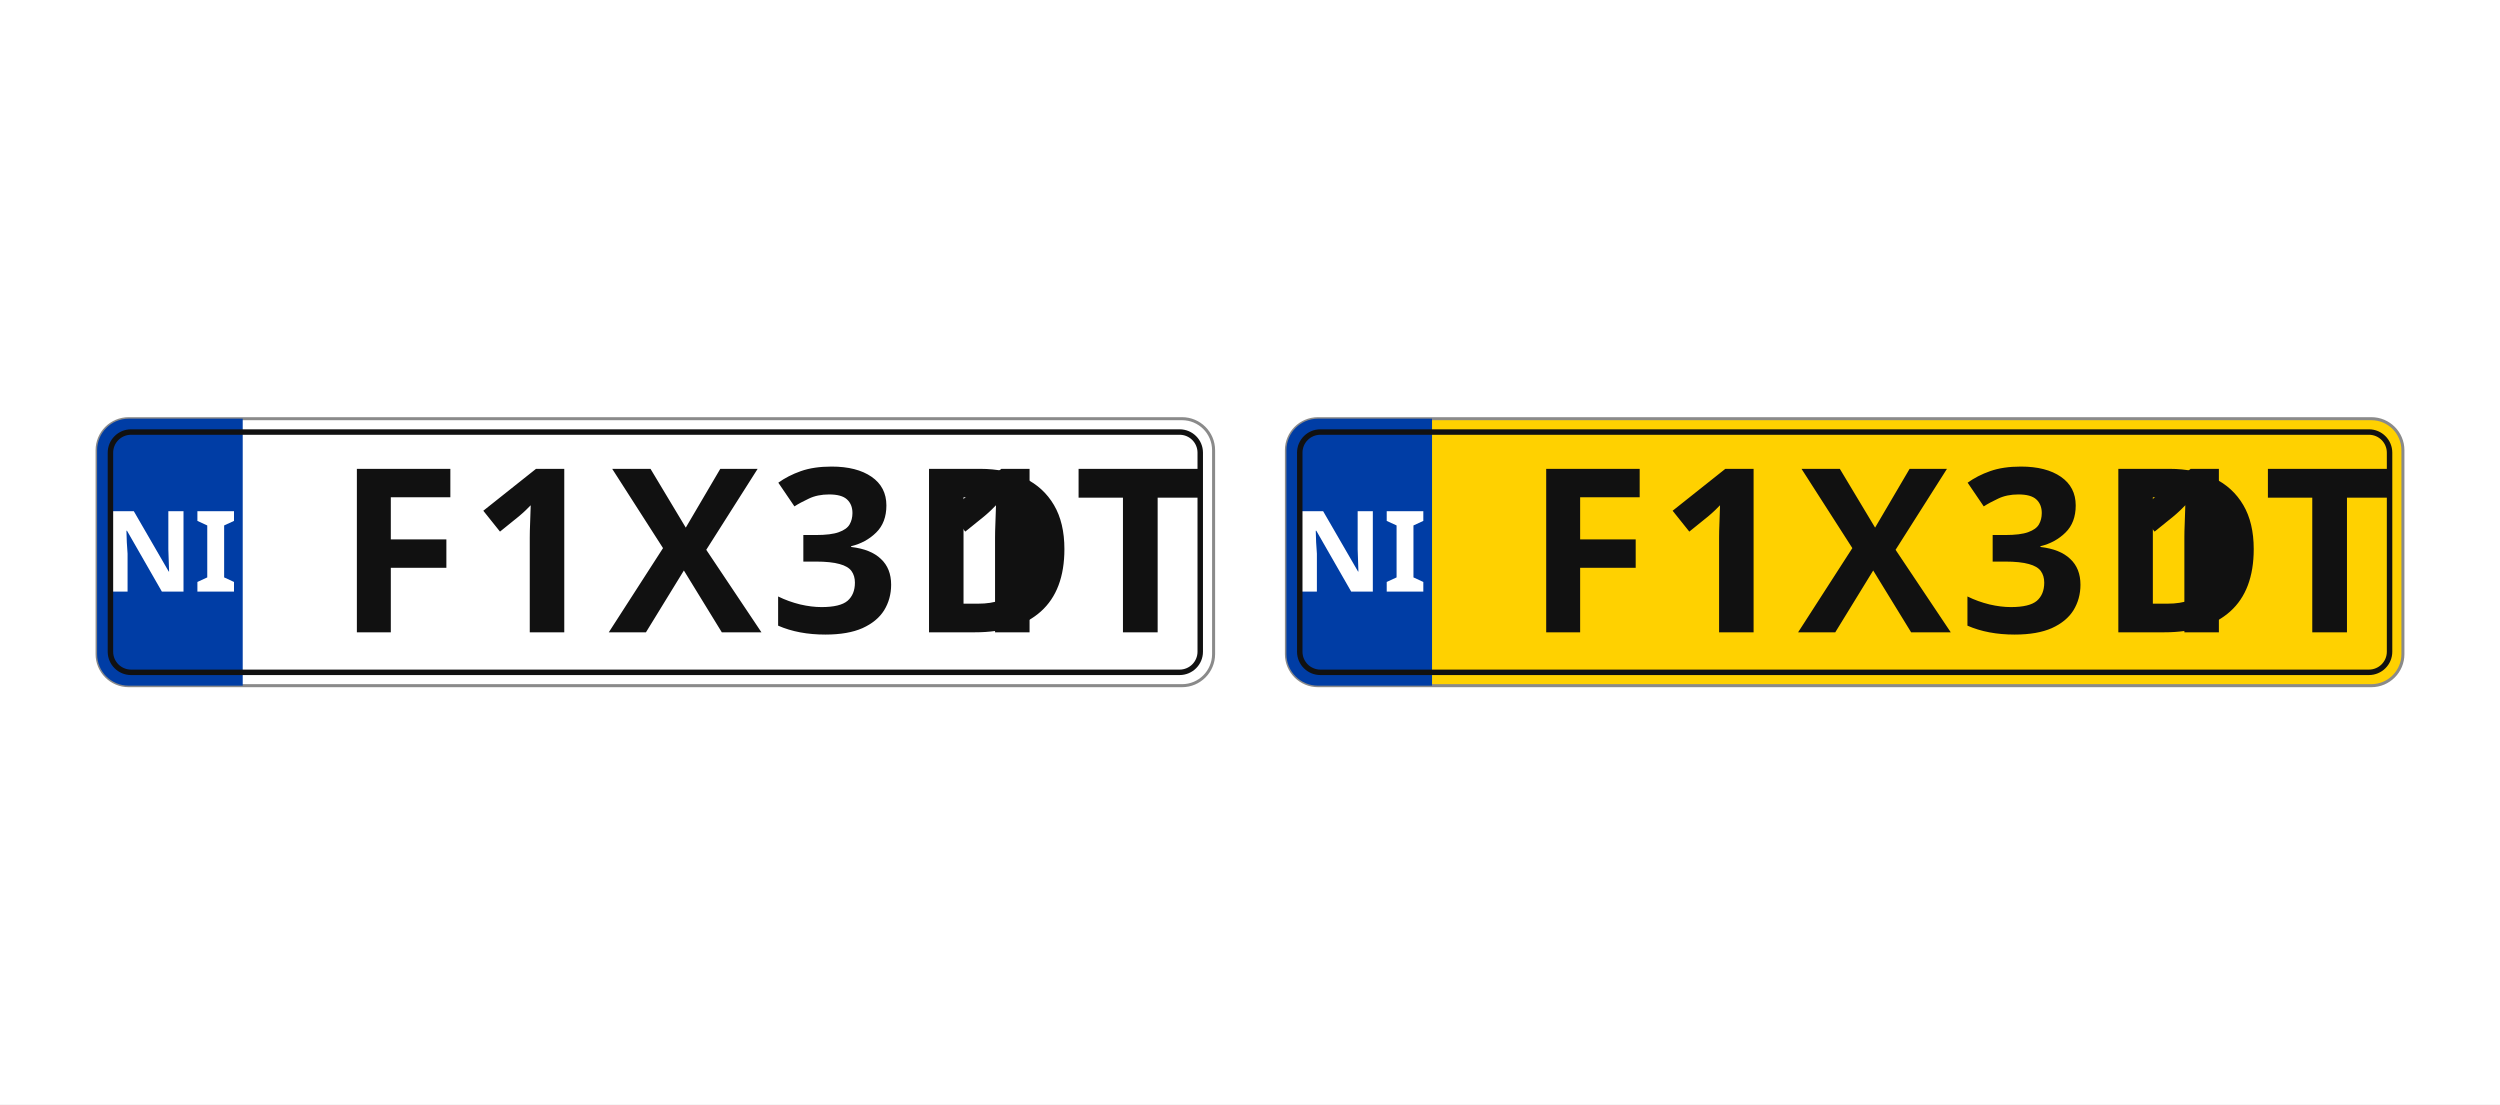
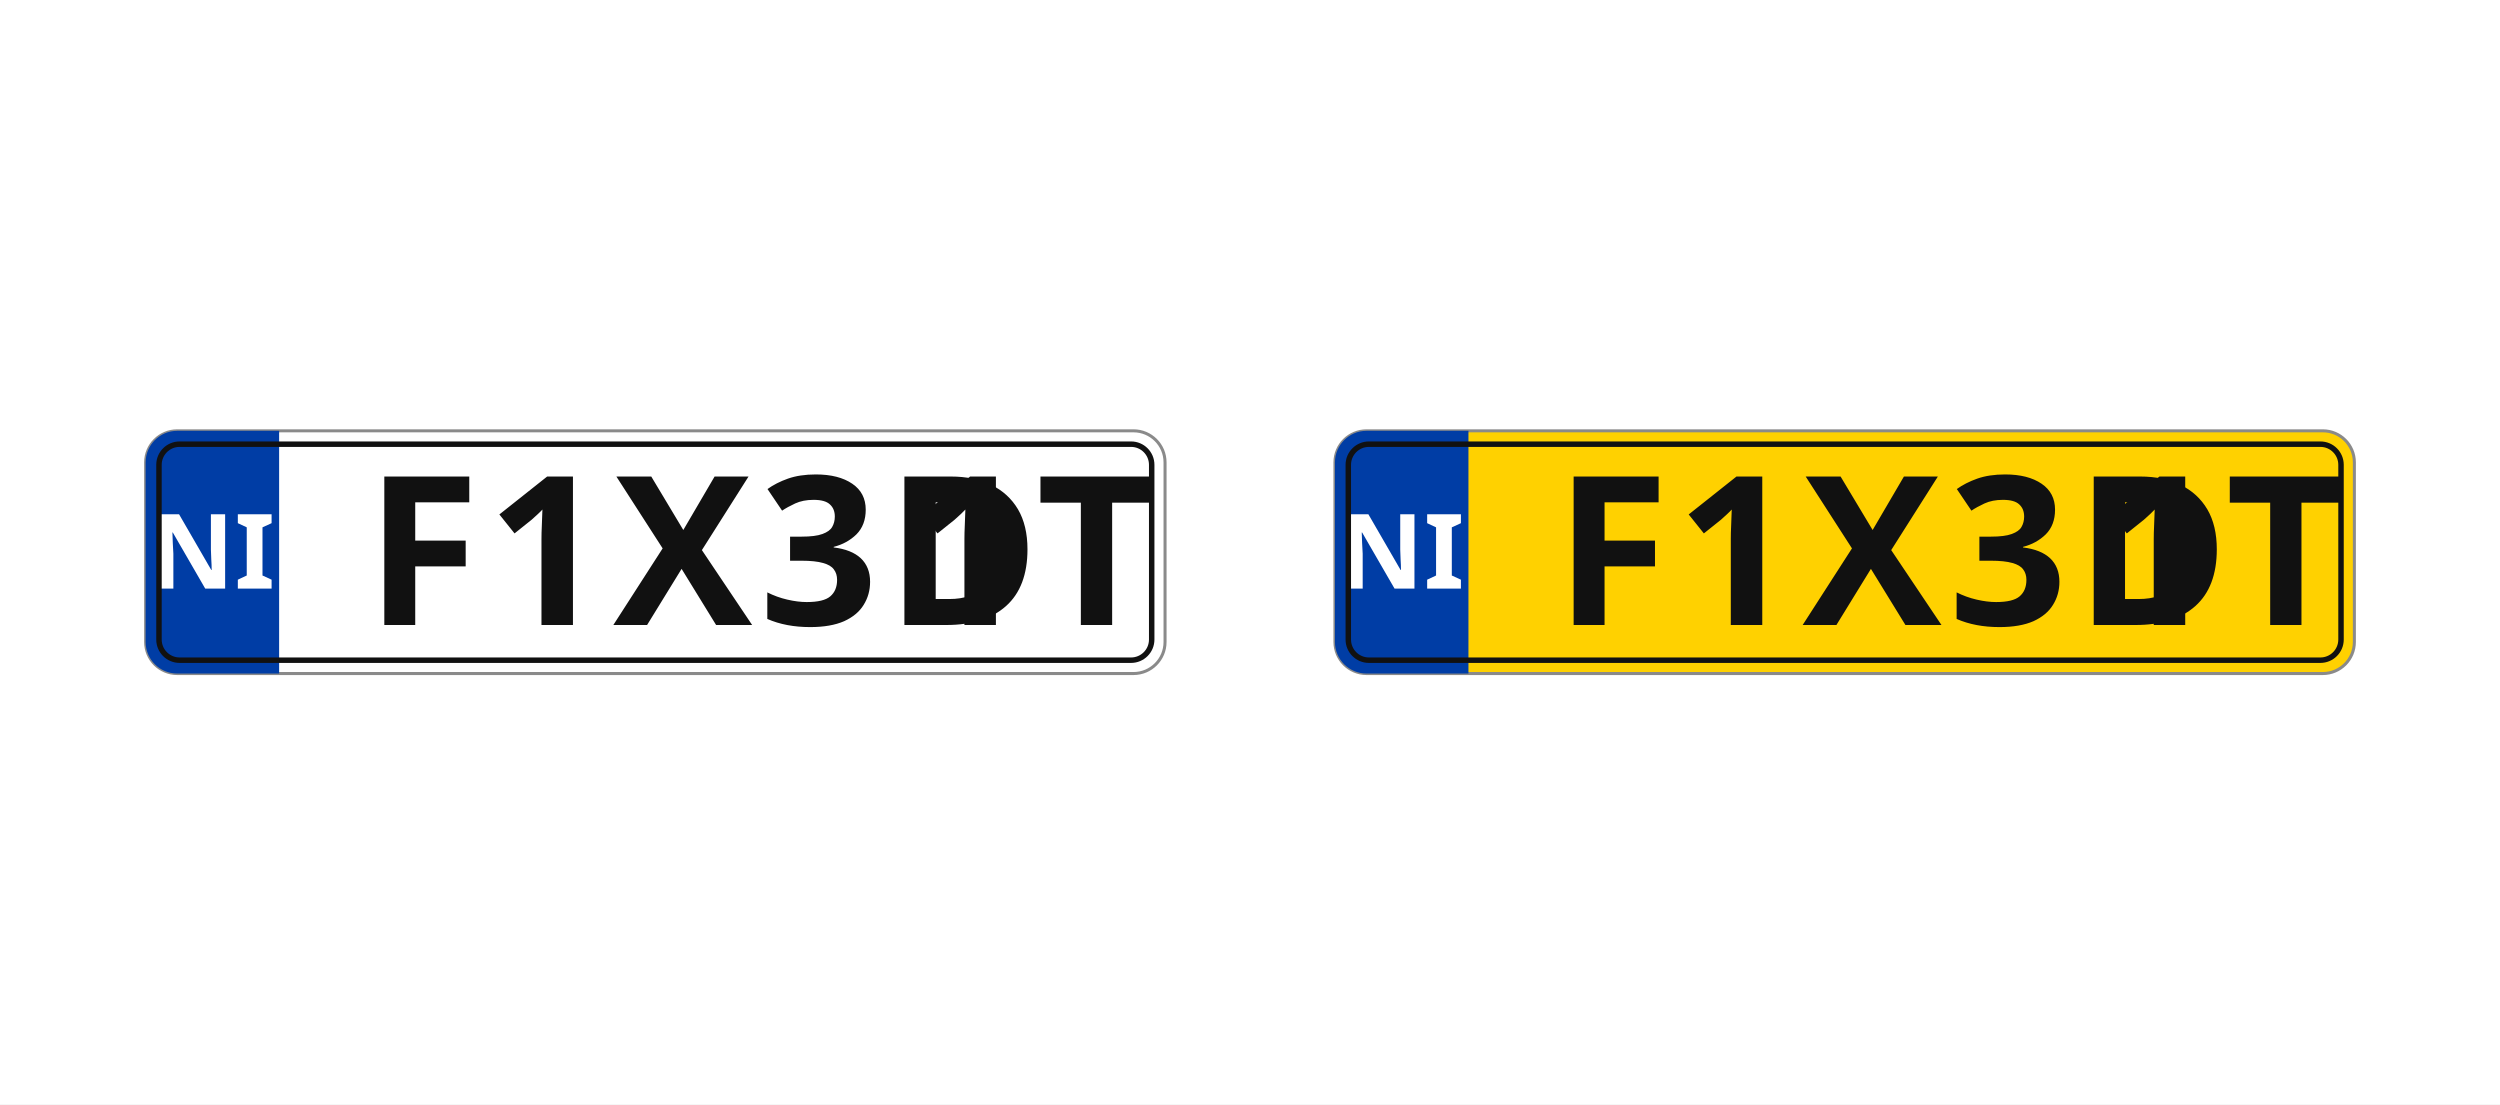
<svg xmlns="http://www.w3.org/2000/svg" width="206mm" height="91mm" viewBox="0 0 206 91">
  <g id="Background">
    <rect width="206.0" height="91.0" fill="#FFFFFF" />
  </g>
  <g id="front">
    <clipPath id="frontc">
-       <rect x="8.000" y="34.500" width="92.0" height="22.0" rx="2.6" />
+       <rect x="12.000" y="35.500" width="84.0" height="20.0" rx="2.6" />
    </clipPath>
-     <rect x="8.000" y="34.500" width="92.0" height="22.0" rx="2.6" fill="#FFFFFF" stroke="#8A8A8A" stroke-width="0.25" />
+     <rect x="12.000" y="35.500" width="84.0" height="20.0" rx="2.6" fill="#FFFFFF" stroke="#8A8A8A" stroke-width="0.25" />
    <g clip-path="url(#frontc)">
-       <rect id="frontband" x="8.000" y="34.500" width="12.0" height="22.0" fill="#003DA5" />
+       <rect id="frontband" x="12.000" y="35.500" width="11.0" height="20.0" fill="#003DA5" />
    </g>
-     <text x="14.000" y="48.750" font-family="Barlow Condensed" font-weight="700" font-size="9.286" fill="#FFFFFF" text-anchor="middle">NI</text>
-     <g id="frontreg" font-family="Barlow Condensed" font-weight="700" font-size="18.857" letter-spacing="0.660" fill="#111111">
-       <text x="27.705" y="52.100">F1X3D</text>
-       <text x="77.054" y="52.100">1T</text>
+     <text x="17.500" y="48.500" font-family="Barlow Condensed" font-weight="700" font-size="8.571" fill="#FFFFFF" text-anchor="middle">NI</text>
+     <g id="frontreg" font-family="Barlow Condensed" font-weight="700" font-size="17.143" letter-spacing="0.600" fill="#111111">
+       <text x="30.123" y="51.500">F1X3D</text>
+       <text x="74.986" y="51.500">1T</text>
    </g>
-     <rect x="9.100" y="35.600" width="89.800" height="19.800" rx="1.7" fill="none" stroke="#111111" stroke-width="0.45" />
+     <rect x="13.100" y="36.600" width="81.800" height="17.800" rx="1.7" fill="none" stroke="#111111" stroke-width="0.45" />
  </g>
  <g id="rear">
    <clipPath id="rearc">
-       <rect x="106.000" y="34.500" width="92.0" height="22.0" rx="2.6" />
+       <rect x="110.000" y="35.500" width="84.0" height="20.0" rx="2.6" />
    </clipPath>
-     <rect x="106.000" y="34.500" width="92.0" height="22.0" rx="2.6" fill="#FFD100" stroke="#8A8A8A" stroke-width="0.25" />
+     <rect x="110.000" y="35.500" width="84.0" height="20.0" rx="2.6" fill="#FFD100" stroke="#8A8A8A" stroke-width="0.25" />
    <g clip-path="url(#rearc)">
-       <rect id="rearband" x="106.000" y="34.500" width="12.0" height="22.0" fill="#003DA5" />
+       <rect id="rearband" x="110.000" y="35.500" width="11.0" height="20.0" fill="#003DA5" />
    </g>
-     <text x="112.000" y="48.750" font-family="Barlow Condensed" font-weight="700" font-size="9.286" fill="#FFFFFF" text-anchor="middle">NI</text>
-     <g id="rearreg" font-family="Barlow Condensed" font-weight="700" font-size="18.857" letter-spacing="0.660" fill="#111111">
-       <text x="125.705" y="52.100">F1X3D</text>
-       <text x="175.054" y="52.100">1T</text>
+     <text x="115.500" y="48.500" font-family="Barlow Condensed" font-weight="700" font-size="8.571" fill="#FFFFFF" text-anchor="middle">NI</text>
+     <g id="rearreg" font-family="Barlow Condensed" font-weight="700" font-size="17.143" letter-spacing="0.600" fill="#111111">
+       <text x="128.123" y="51.500">F1X3D</text>
+       <text x="172.986" y="51.500">1T</text>
    </g>
-     <rect x="107.100" y="35.600" width="89.800" height="19.800" rx="1.7" fill="none" stroke="#111111" stroke-width="0.45" />
+     <rect x="111.100" y="36.600" width="81.800" height="17.800" rx="1.7" fill="none" stroke="#111111" stroke-width="0.45" />
  </g>
  <g id="Guides" style="display:none" fill="none" stroke-width="0.2">
    <rect x="3.0" y="3.0" width="200.0" height="85.0" stroke="#00AEEF" stroke-dasharray="2,1" />
    <rect x="6.0" y="6.0" width="194.0" height="79.0" stroke="#EC008C" stroke-dasharray="1,1" />
  </g>
</svg>
